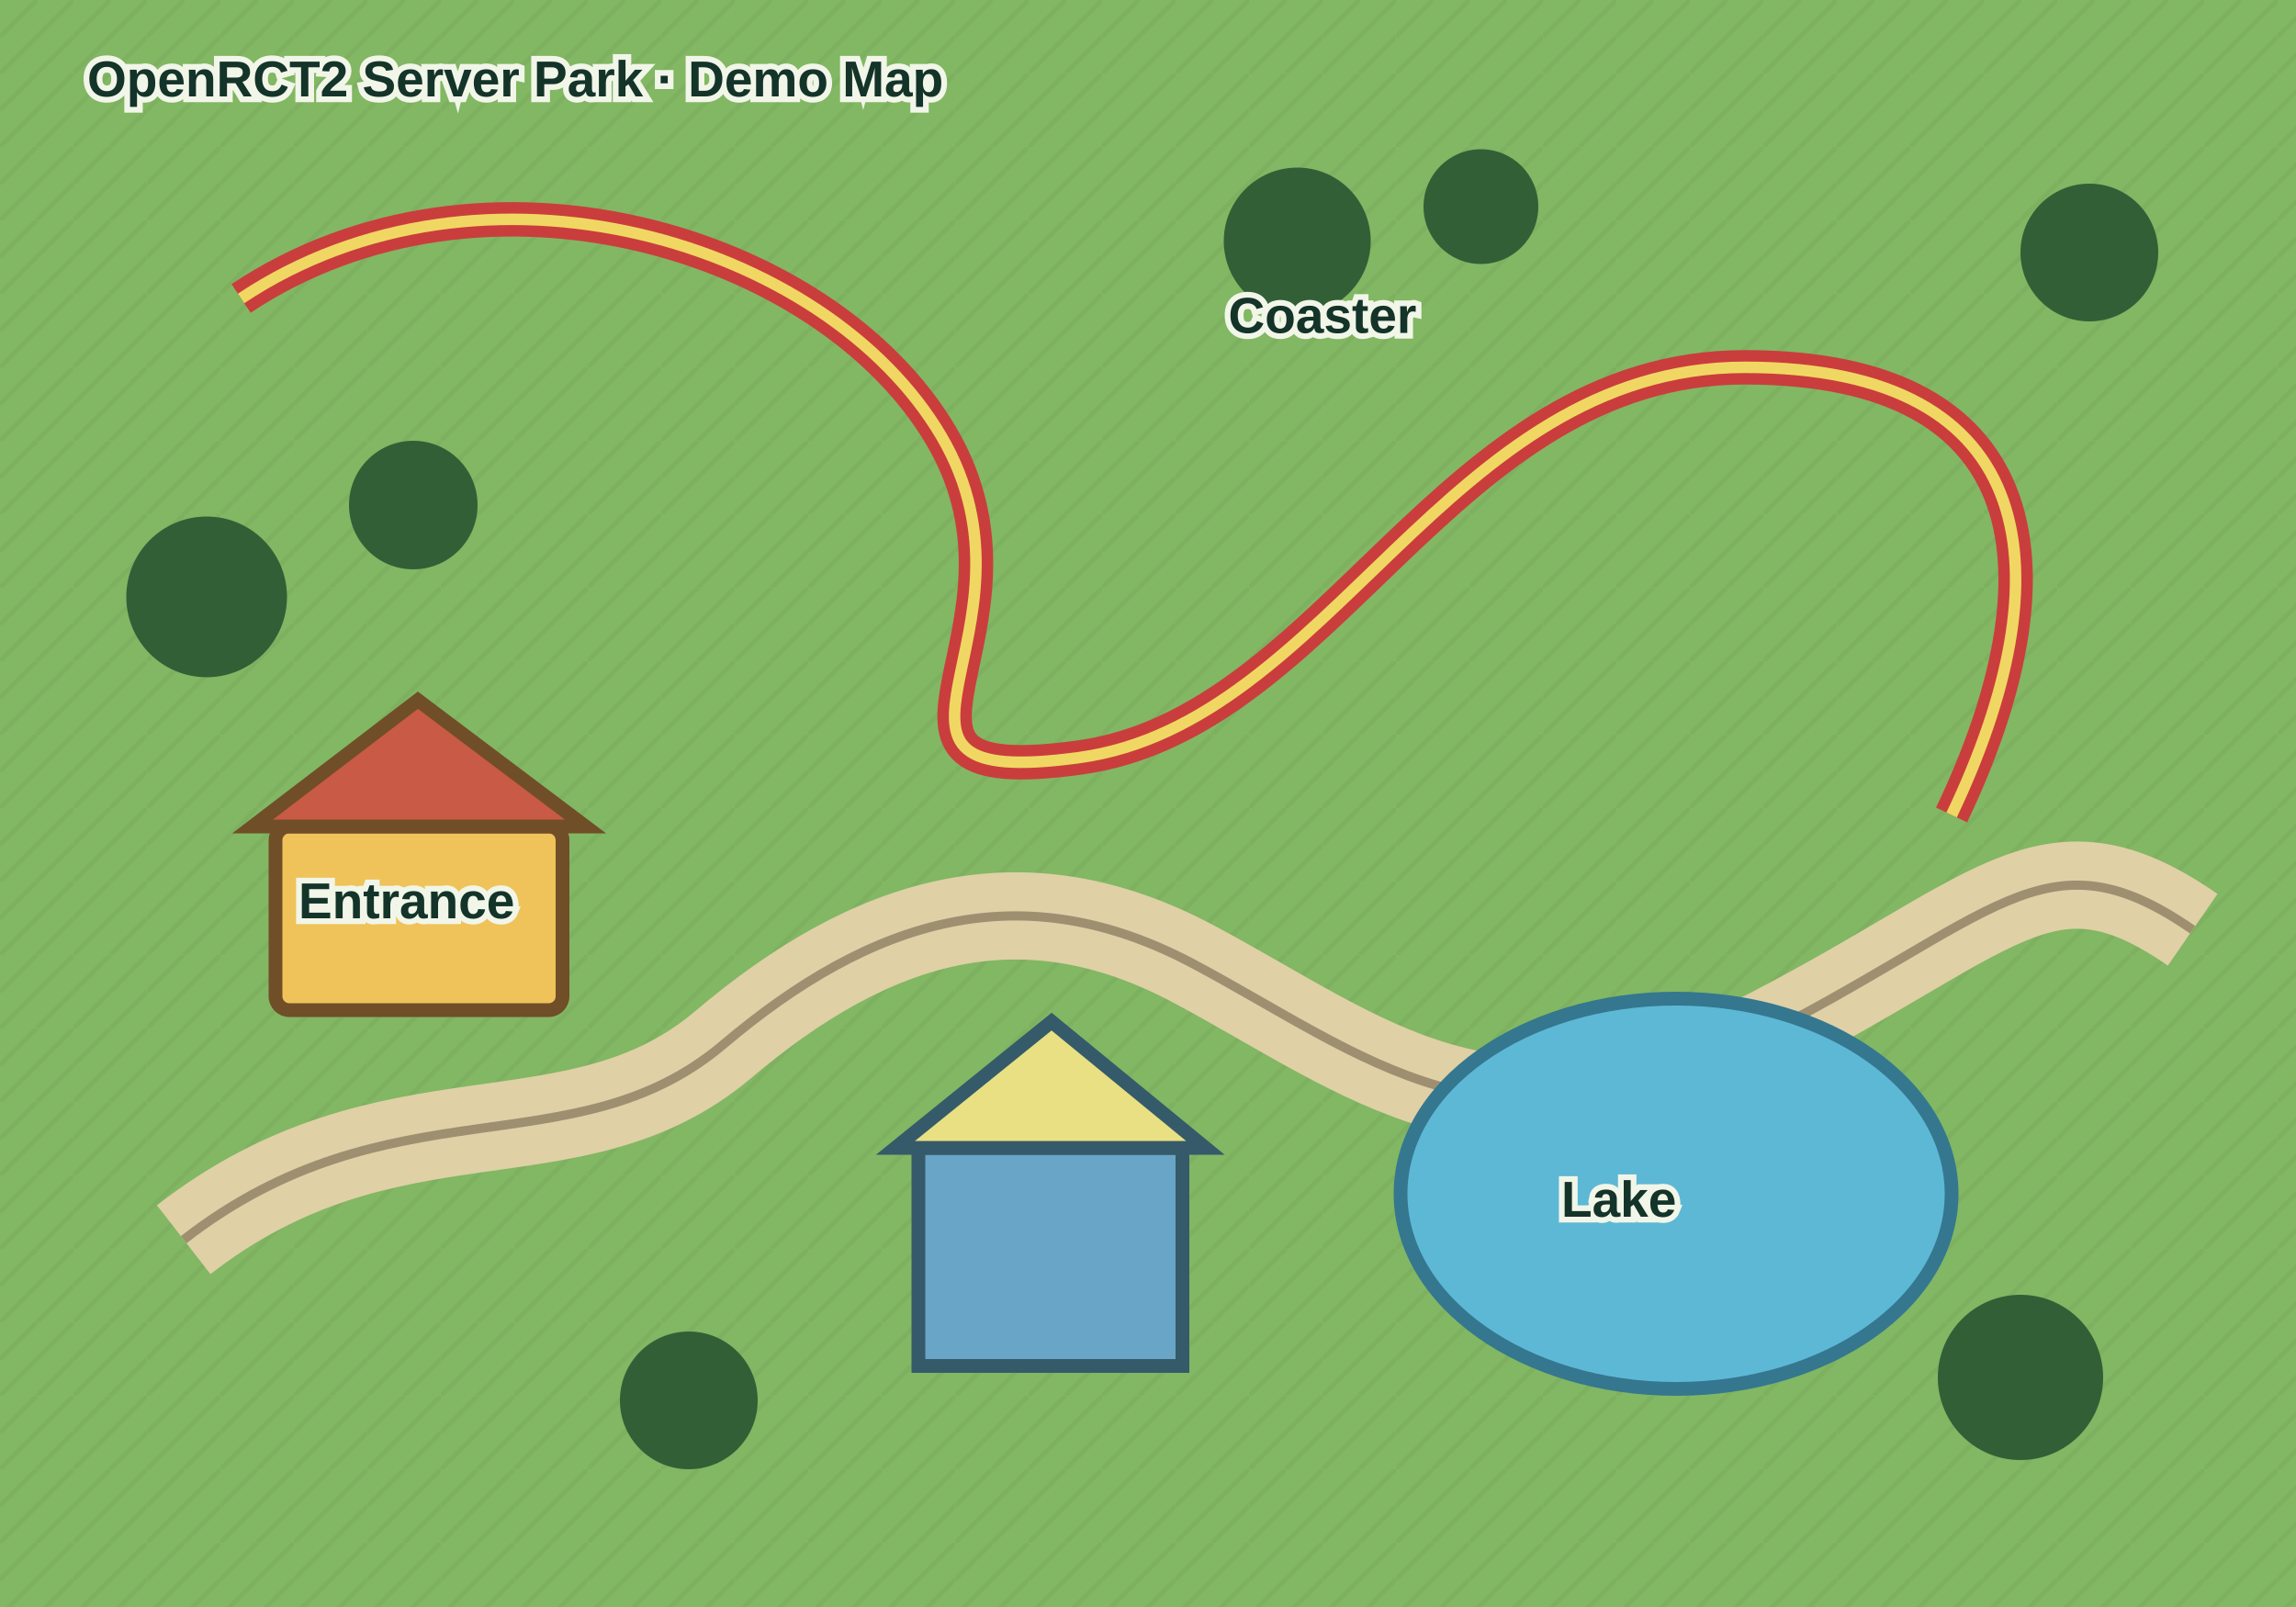
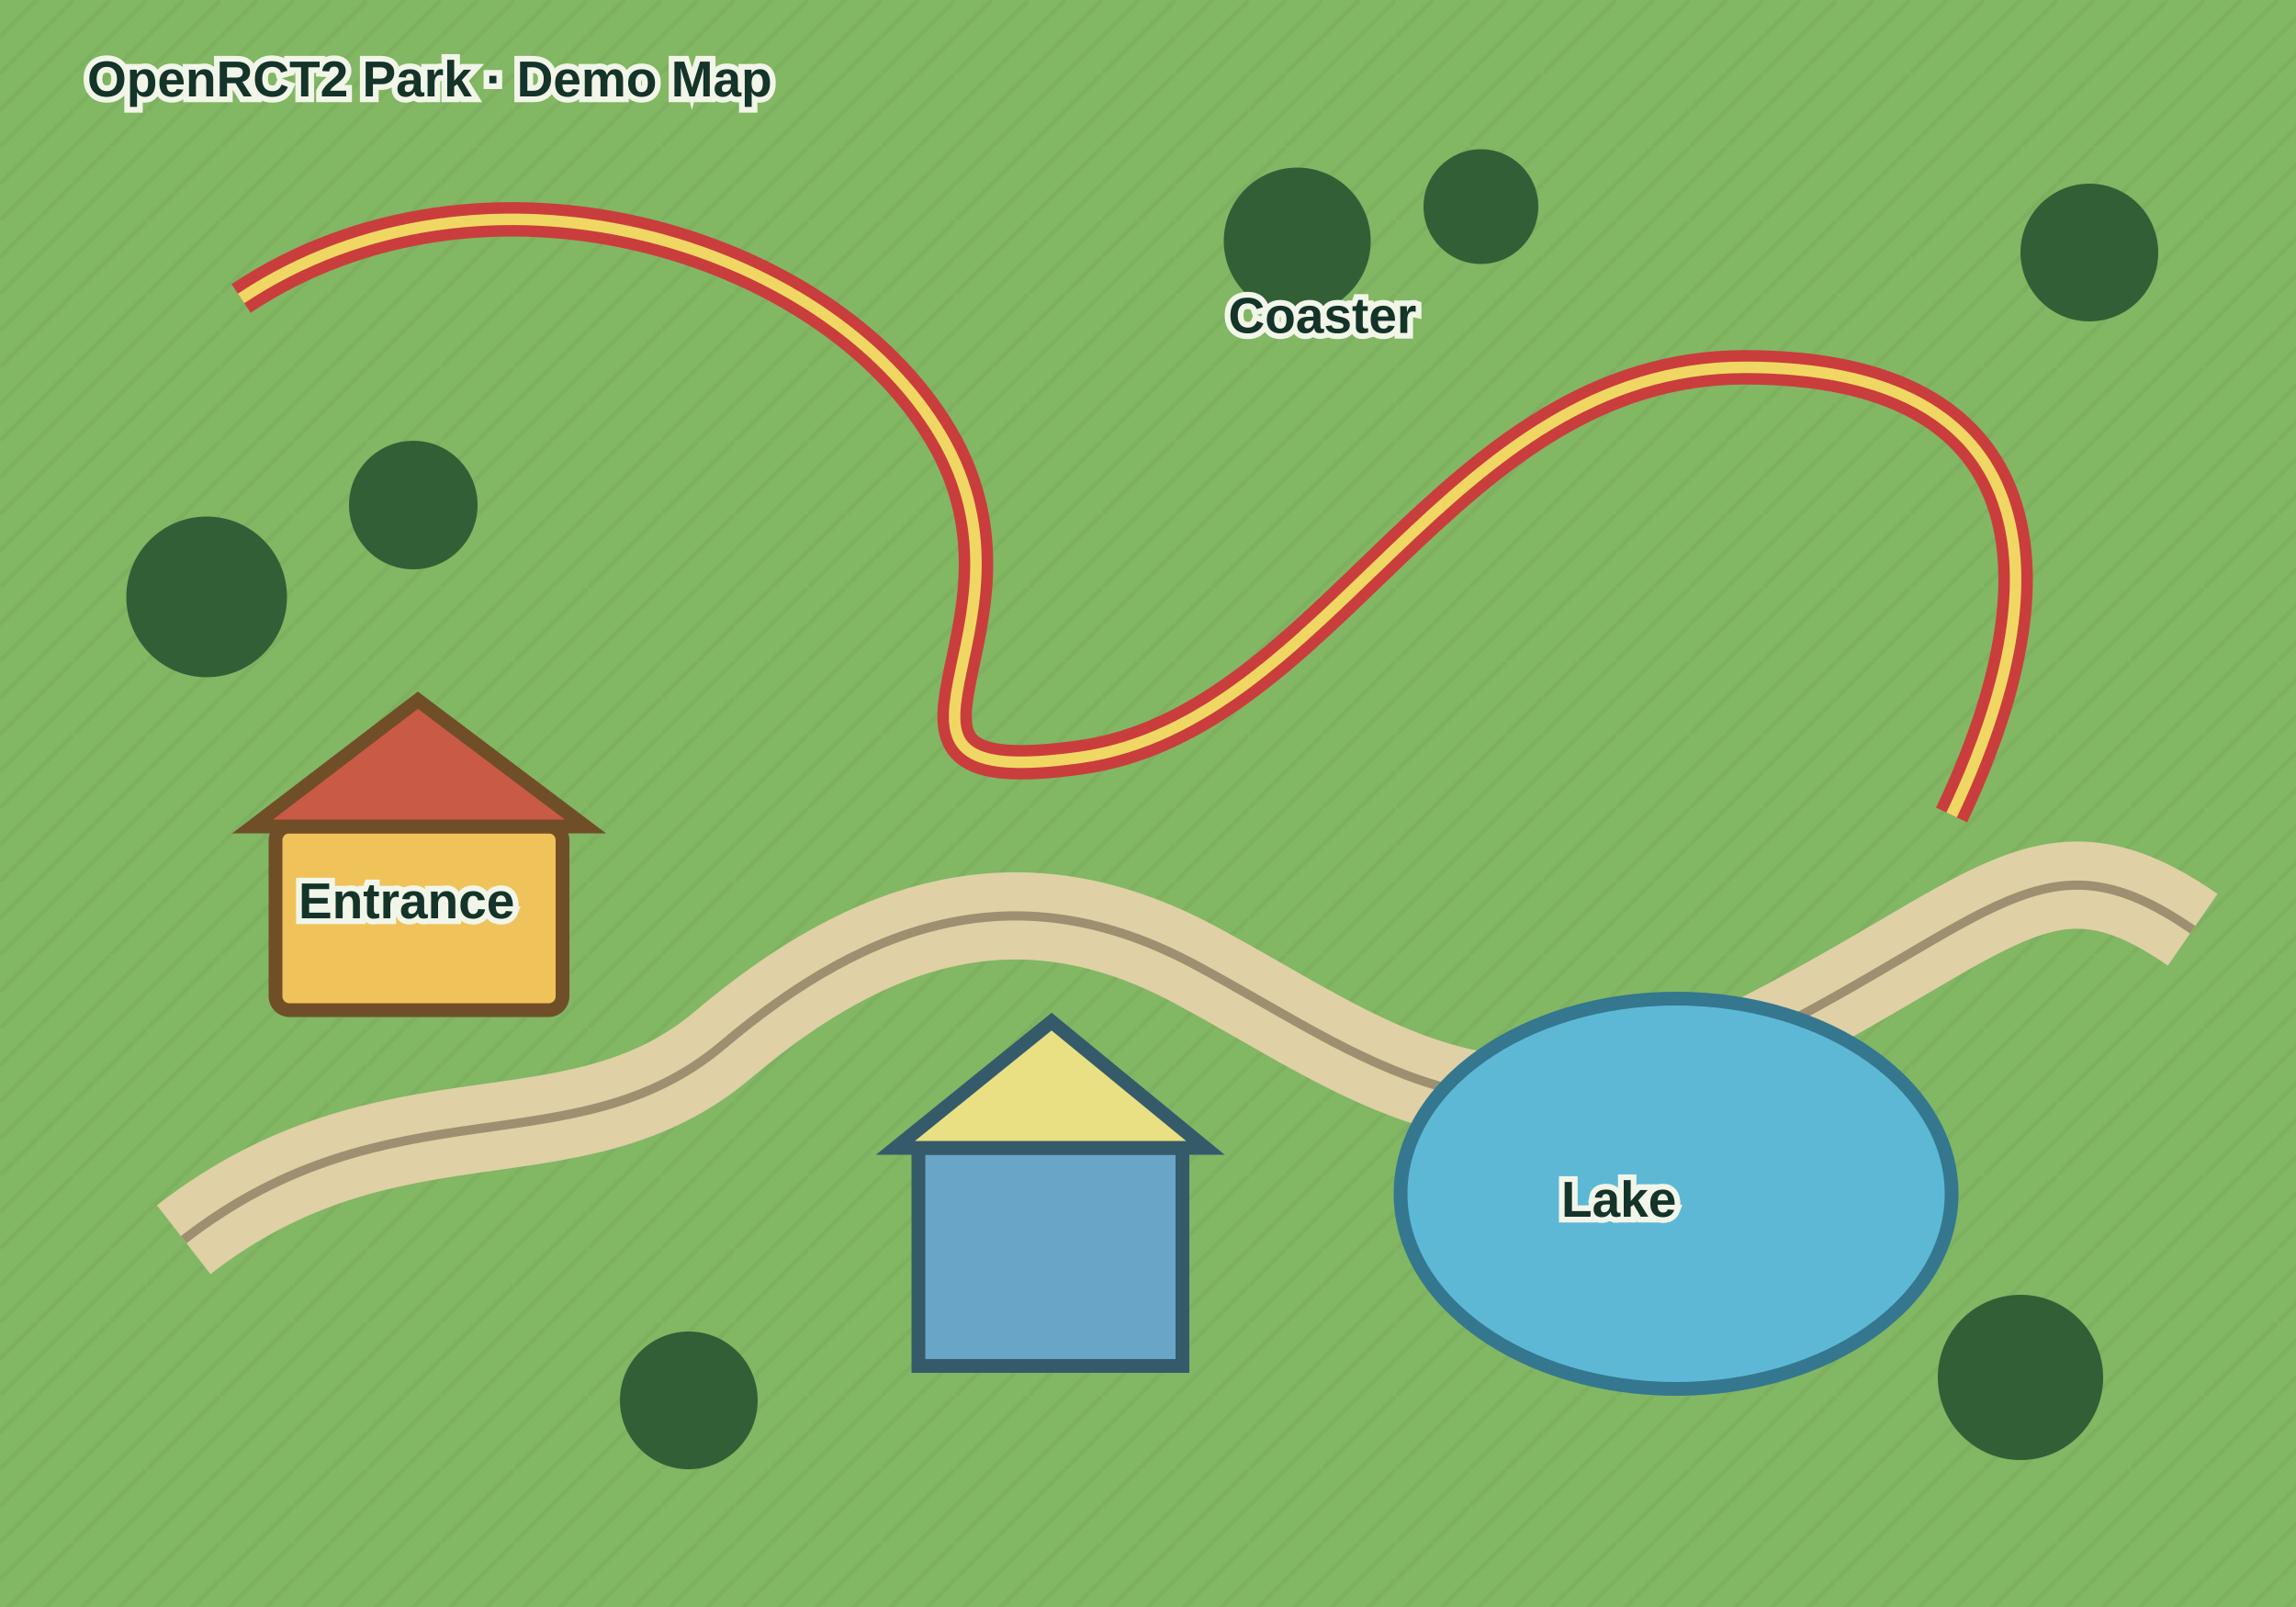
<svg xmlns="http://www.w3.org/2000/svg" viewBox="0 0 1000 700">
  <defs>
    <pattern id="grass" width="32" height="32" patternUnits="userSpaceOnUse">
      <rect width="32" height="32" fill="#82b763" />
      <path d="M0 32L32 0M16 32L32 16M0 16L16 0" stroke="#78aa5d" stroke-width="2" opacity=".45" />
    </pattern>
  </defs>
  <rect width="1000" height="700" fill="url(#grass)" />
  <path d="M80 540 C170 470 250 510 315 455 S445 380 520 420 650 510 760 455 890 360 955 405" fill="none" stroke="#dfd0a6" stroke-width="38" />
  <path d="M80 540 C170 470 250 510 315 455 S445 380 520 420 650 510 760 455 890 360 955 405" fill="none" stroke="#9e8f70" stroke-width="4" />
  <path d="M105 130 C210 60 360 105 410 190 S360 345 470 330 630 160 760 160 900 250 850 355" fill="none" stroke="#ca3d3d" stroke-width="15" />
  <path d="M105 130 C210 60 360 105 410 190 S360 345 470 330 630 160 760 160 900 250 850 355" fill="none" stroke="#f0d763" stroke-width="5" />
  <ellipse cx="730" cy="520" rx="120" ry="85" fill="#5db8d5" stroke="#34778f" stroke-width="6" />
  <rect x="120" y="360" width="125" height="80" rx="6" fill="#efc35a" stroke="#704e28" stroke-width="6" />
  <polygon points="110,360 182,305 255,360" fill="#c95a45" stroke="#704e28" stroke-width="6" />
  <rect x="400" y="500" width="115" height="95" fill="#68a5c6" stroke="#355a6a" stroke-width="6" />
  <polygon points="390,500 458,445 525,500" fill="#e8e082" stroke="#355a6a" stroke-width="6" />
  <g fill="#335f37">
    <circle cx="90" cy="260" r="35" />
    <circle cx="180" cy="220" r="28" />
    <circle cx="565" cy="105" r="32" />
    <circle cx="645" cy="90" r="25" />
    <circle cx="910" cy="110" r="30" />
    <circle cx="880" cy="600" r="36" />
    <circle cx="300" cy="610" r="30" />
  </g>
  <g font-family="Verdana,Arial" font-size="22" font-weight="bold" fill="#143329" stroke="#f1f6e9" stroke-width="5" paint-order="stroke">
-     <text x="38" y="42">OpenRCT2 Server Park · Demo Map</text>
+     <text x="38" y="42">OpenRCT2 Park · Demo Map</text>
    <text x="130" y="400">Entrance</text>
    <text x="535" y="145">Coaster</text>
    <text x="680" y="530">Lake</text>
  </g>
</svg>
